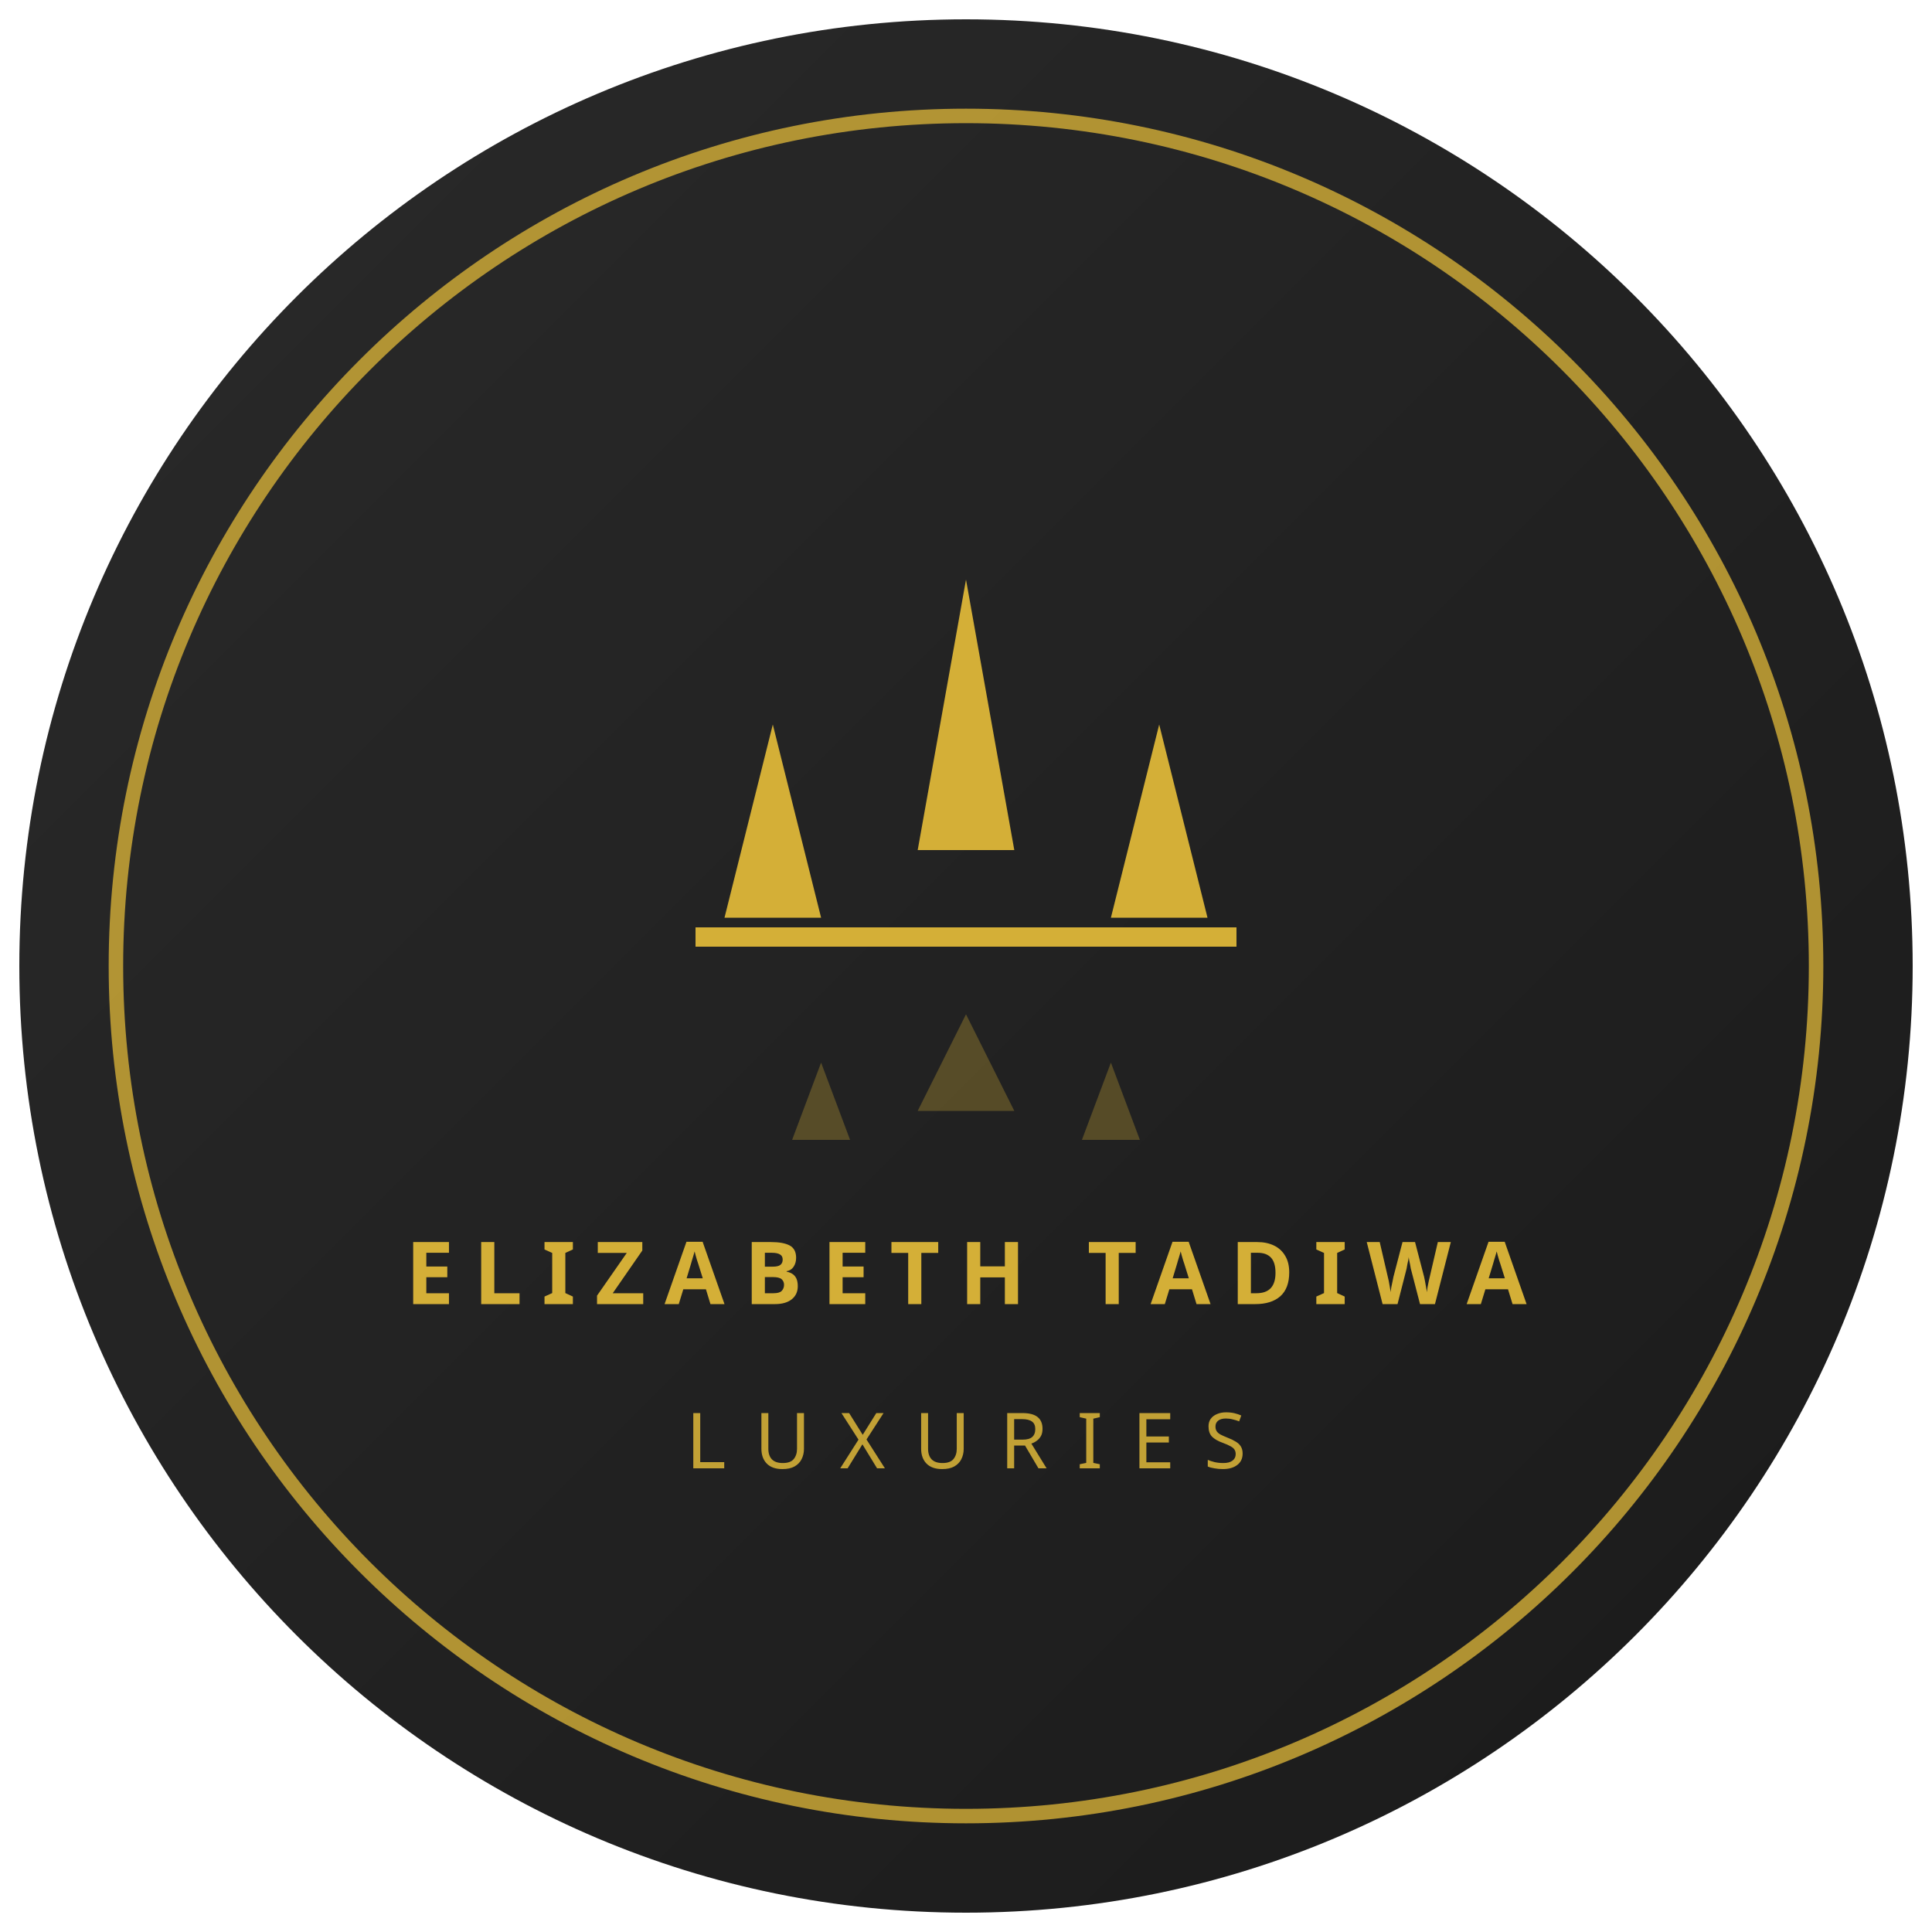
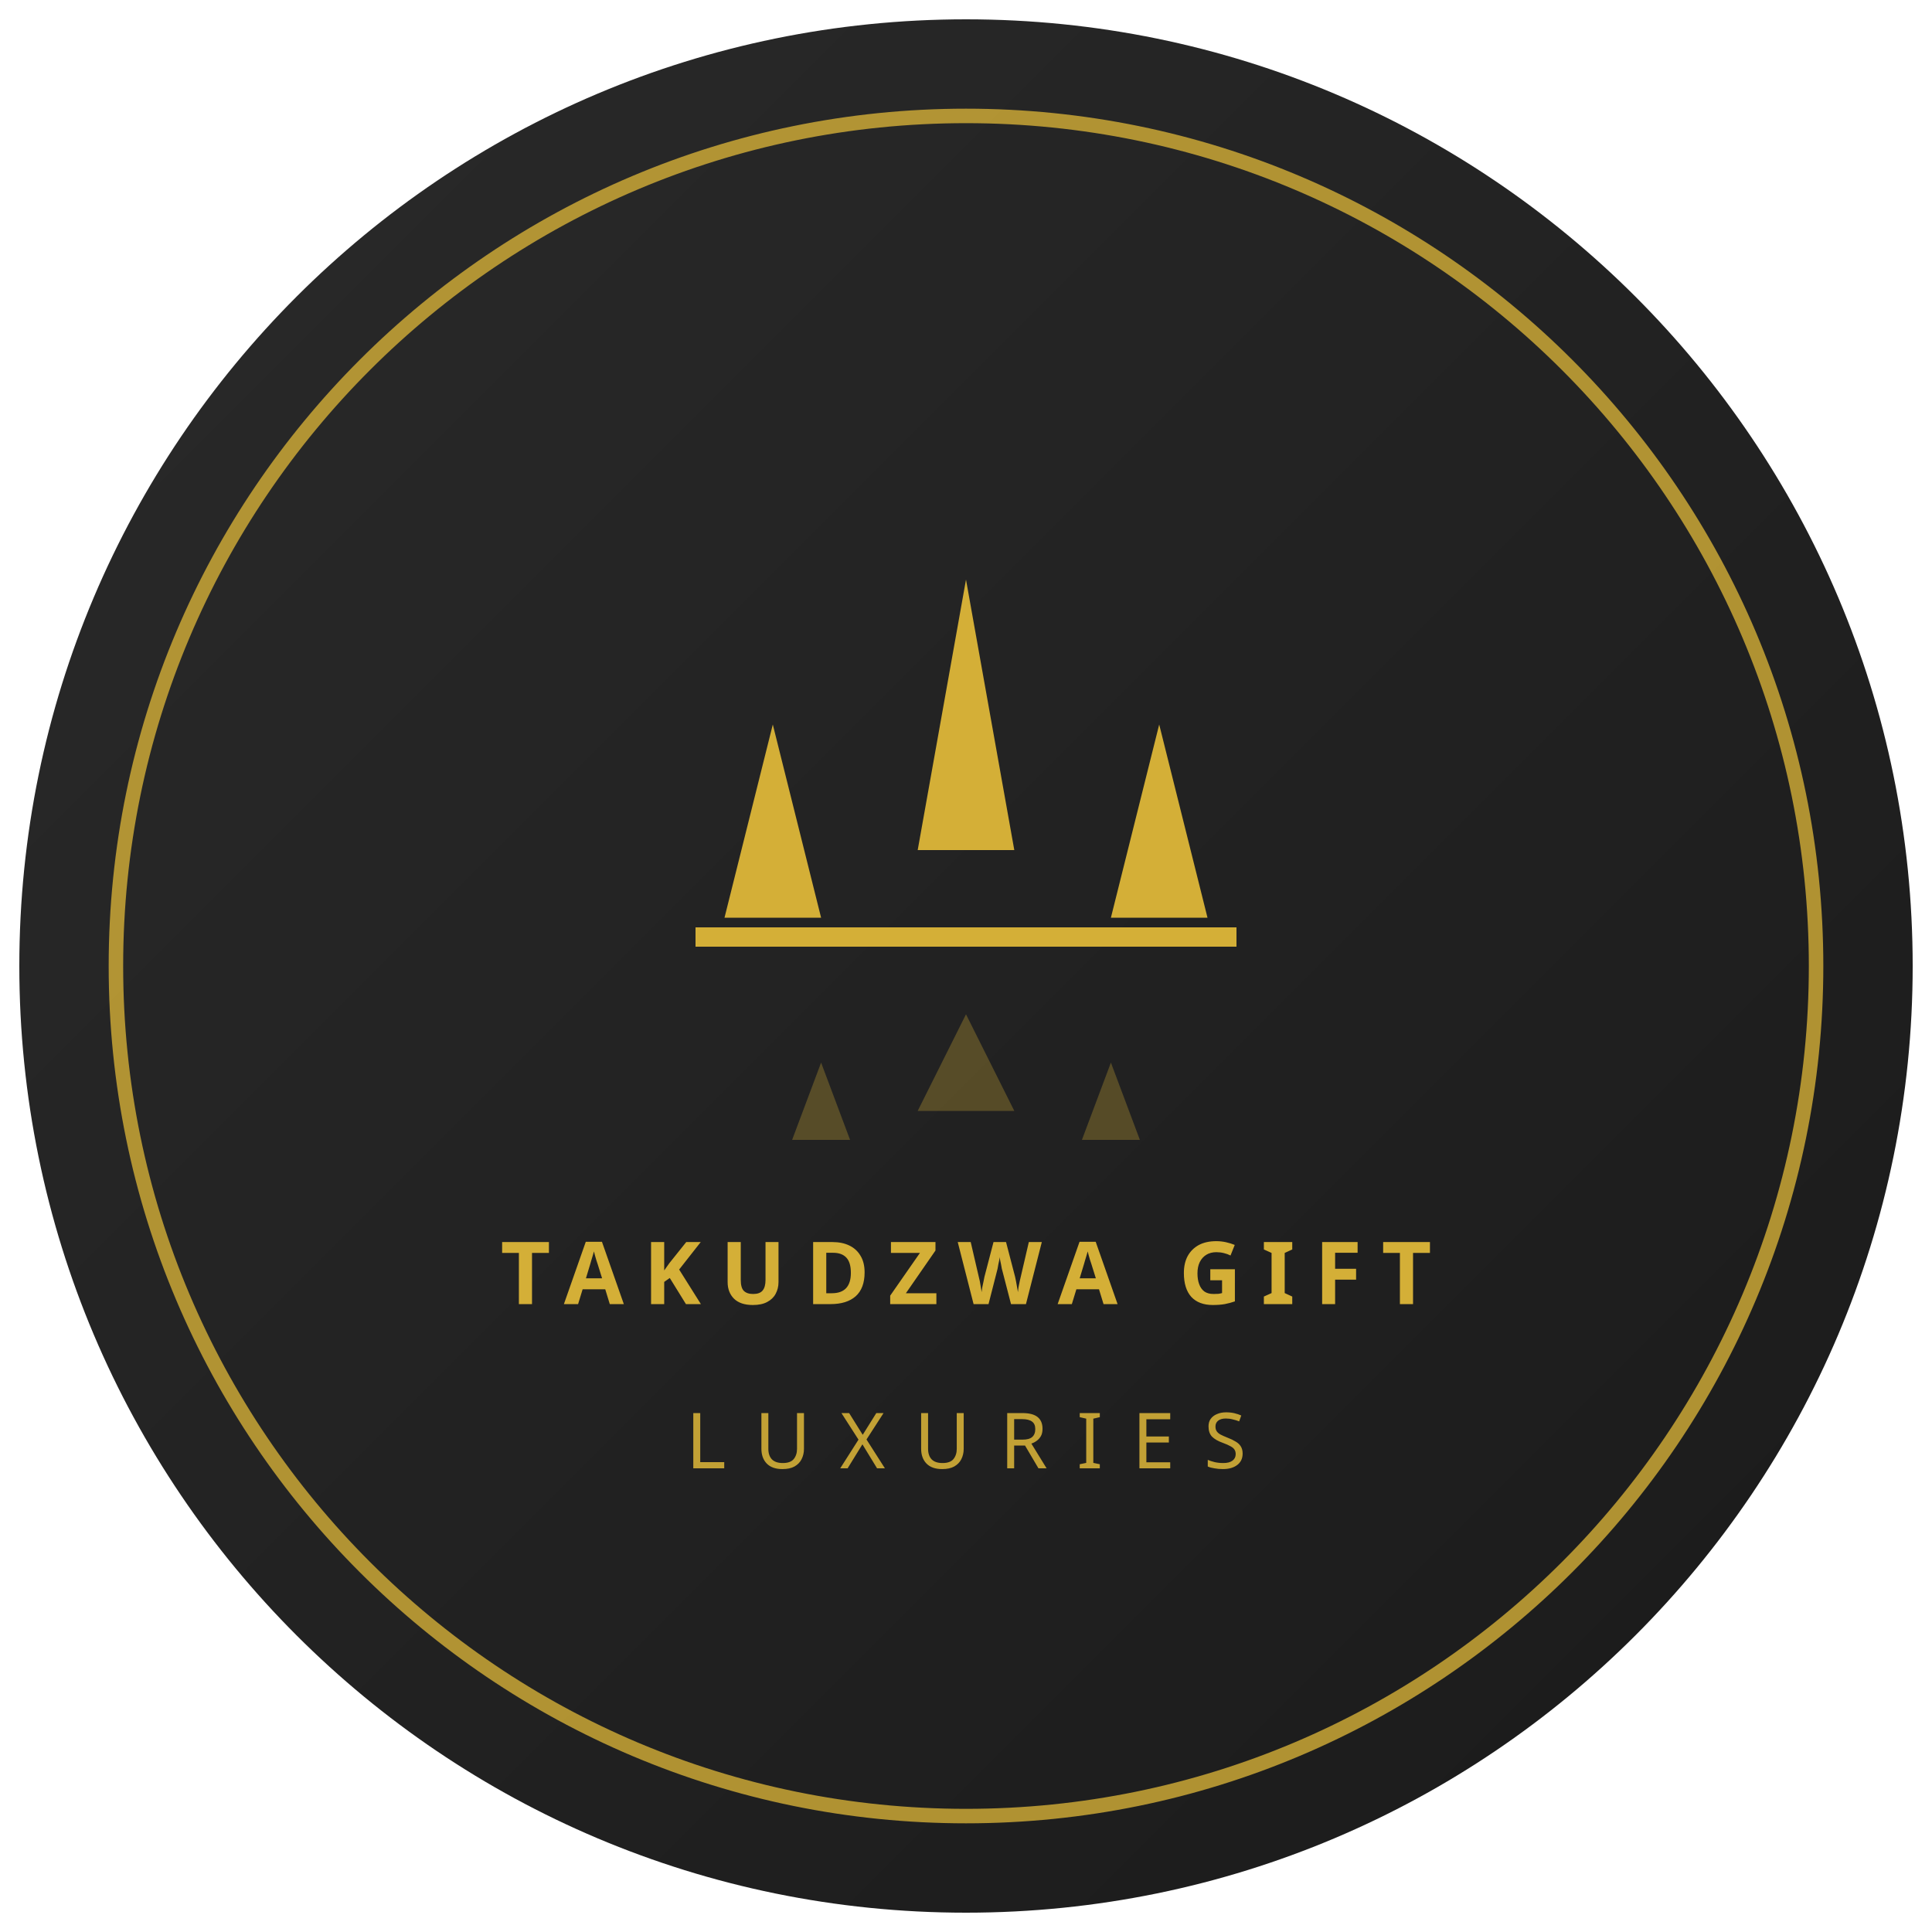
<svg xmlns="http://www.w3.org/2000/svg" viewBox="0 0 200 200">
  <defs>
    <linearGradient id="luxuryGrad" x1="0%" y1="0%" x2="100%" y2="100%">
      <stop offset="0%" style="stop-color:#2a2a2a;stop-opacity:1" />
      <stop offset="100%" style="stop-color:#1a1a1a;stop-opacity:1" />
    </linearGradient>
  </defs>
  <circle cx="100" cy="100" r="98" fill="url(#luxuryGrad)" />
  <circle cx="100" cy="100" r="88" fill="none" stroke="#d4af37" stroke-width="1.5" opacity="0.8" />
  <g>
    <polygon points="75,95 80,75 85,95" fill="#d4af37" />
    <polygon points="95,88 100,60 105,88" fill="#d4af37" />
    <polygon points="115,95 120,75 125,95" fill="#d4af37" />
    <line x1="72" y1="97" x2="128" y2="97" stroke="#d4af37" stroke-width="2" />
  </g>
  <g opacity="0.3">
    <polygon points="100,105 95,115 105,115" fill="#d4af37" />
    <polygon points="85,110 82,118 88,118" fill="#d4af37" />
    <polygon points="115,110 112,118 118,118" fill="#d4af37" />
  </g>
-   <text x="100" y="135" font-family="Trebuchet MS, sans-serif" font-size="9" font-weight="700" text-anchor="middle" fill="#d4af37" letter-spacing="2">ELIZABETH TADIWA</text>
+   <text x="100" y="135" font-family="Trebuchet MS, sans-serif" font-size="9" font-weight="700" text-anchor="middle" fill="#d4af37" letter-spacing="2">TAKUDZWA GIFT</text>
  <text x="100" y="152" font-family="Trebuchet MS, sans-serif" font-size="8" font-weight="400" text-anchor="middle" fill="#d4af37" letter-spacing="3" opacity="0.9">LUXURIES</text>
</svg>
